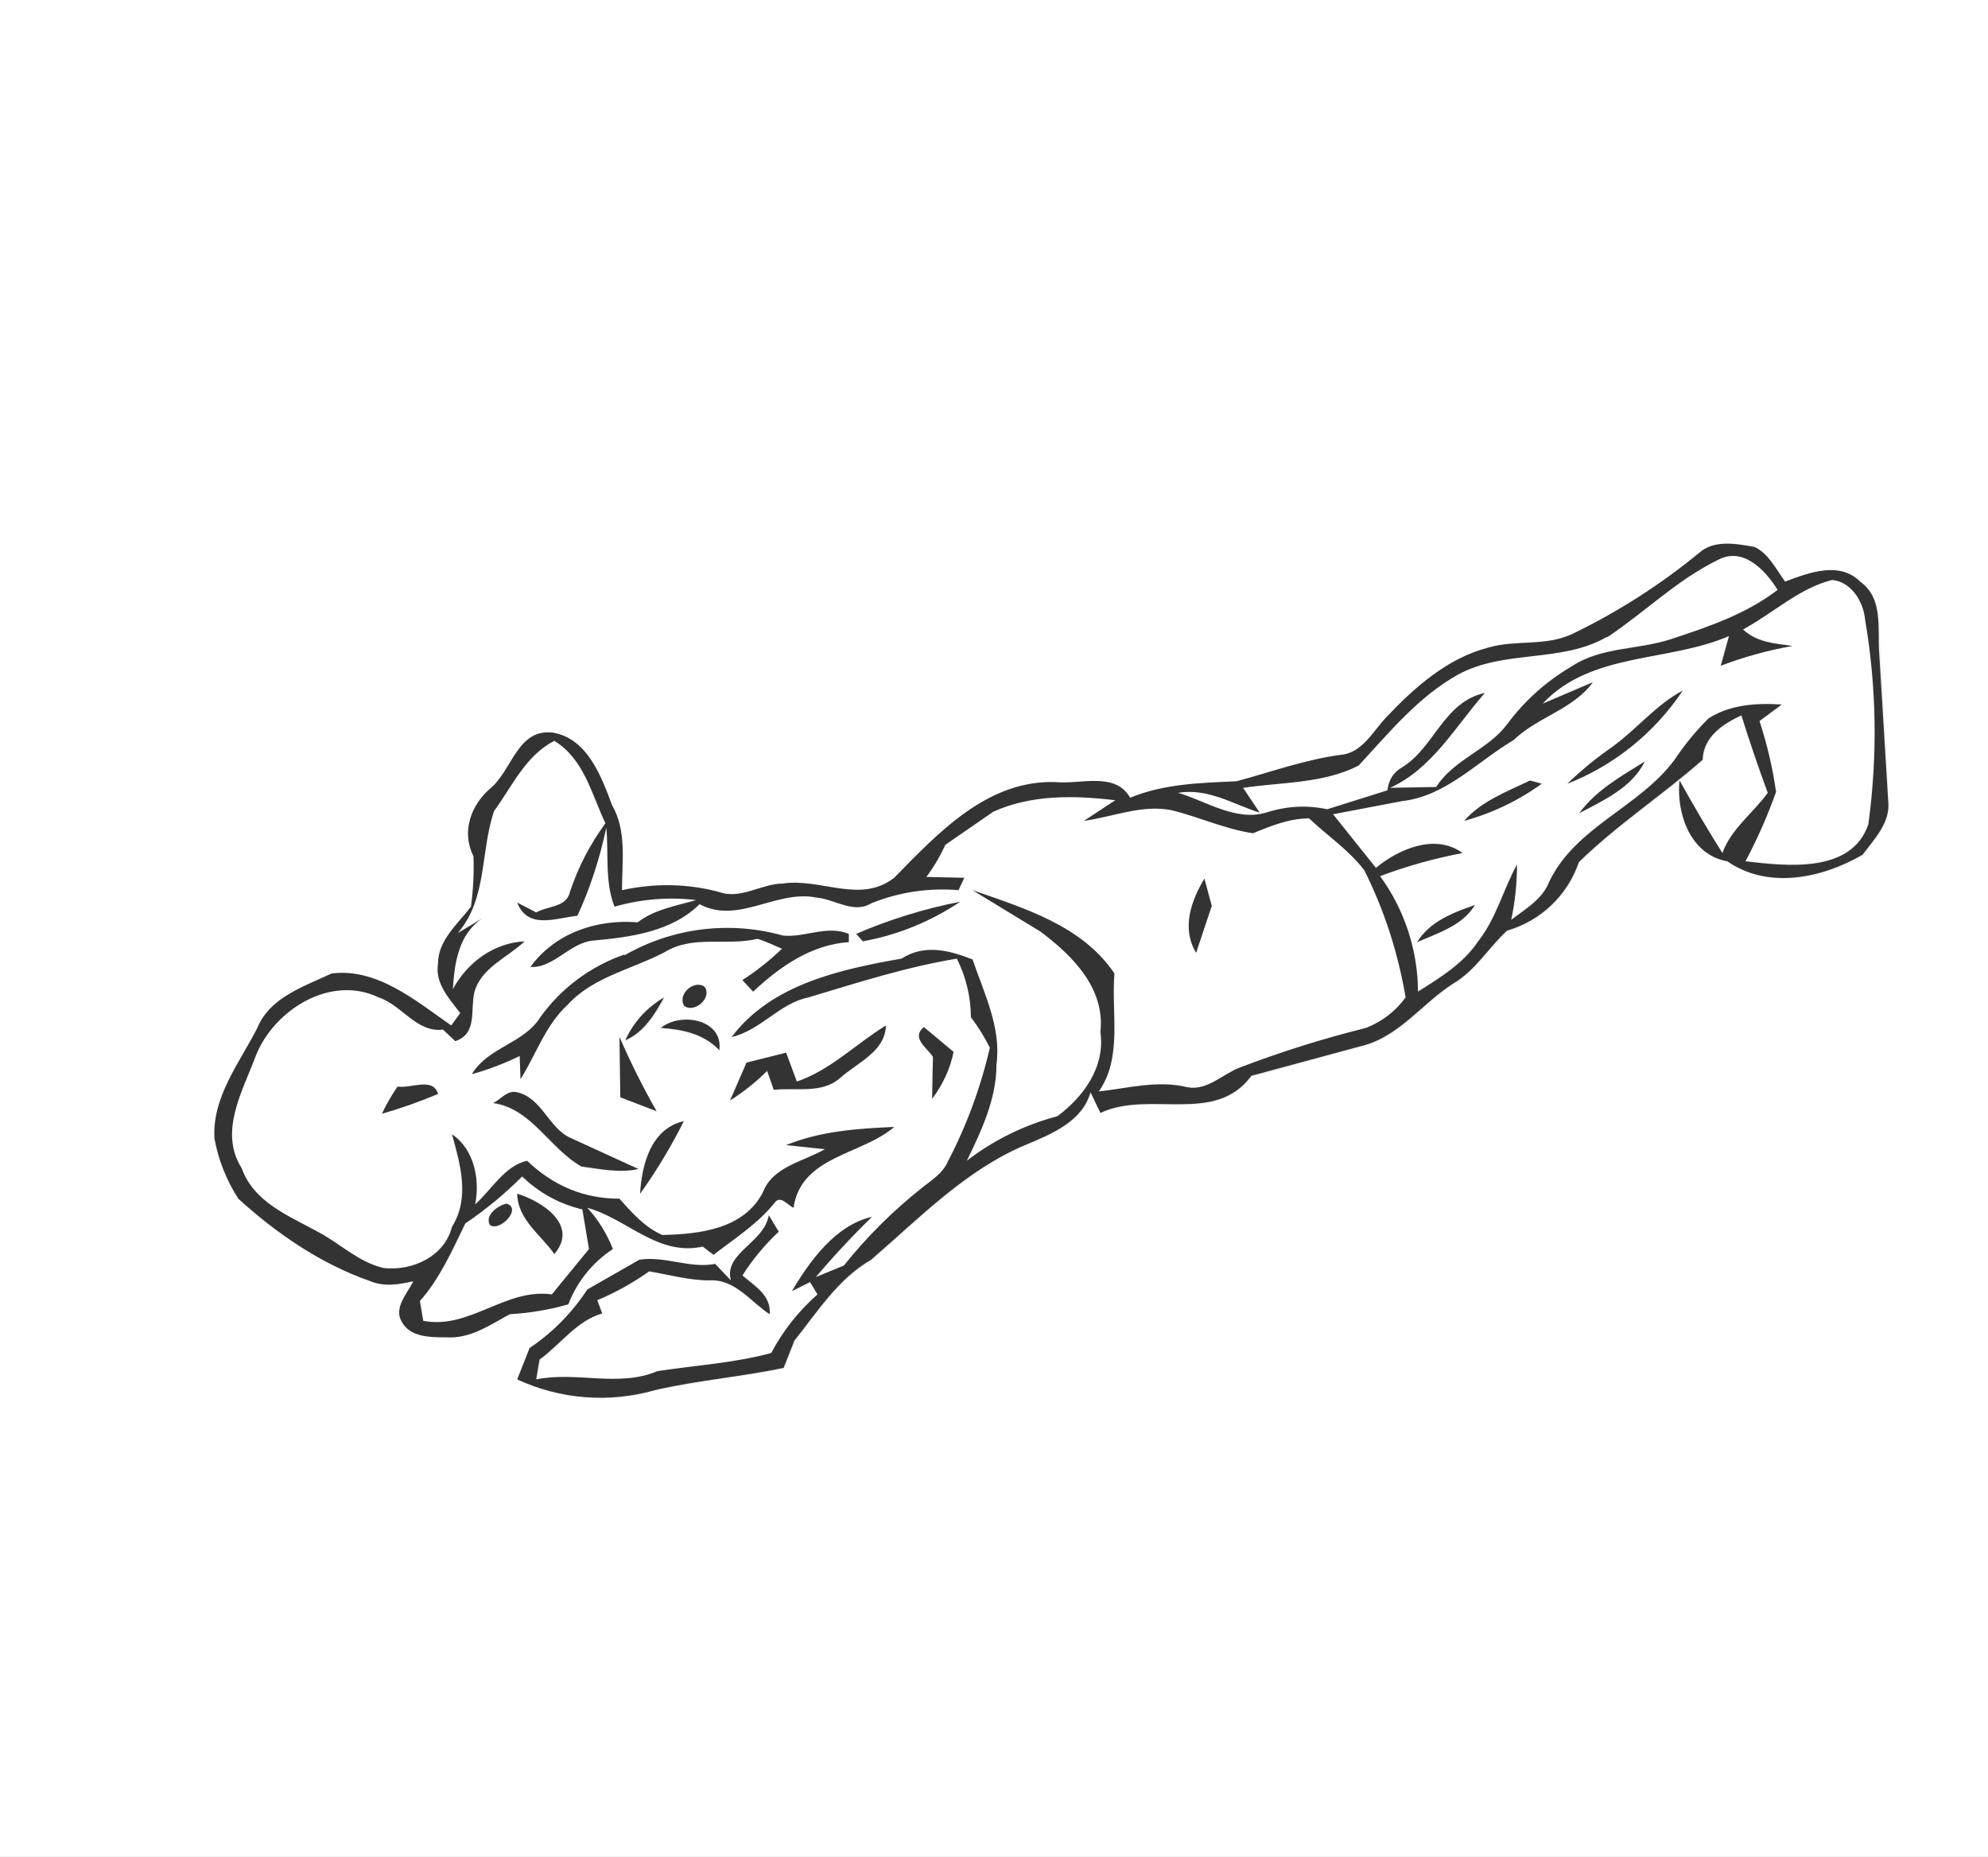
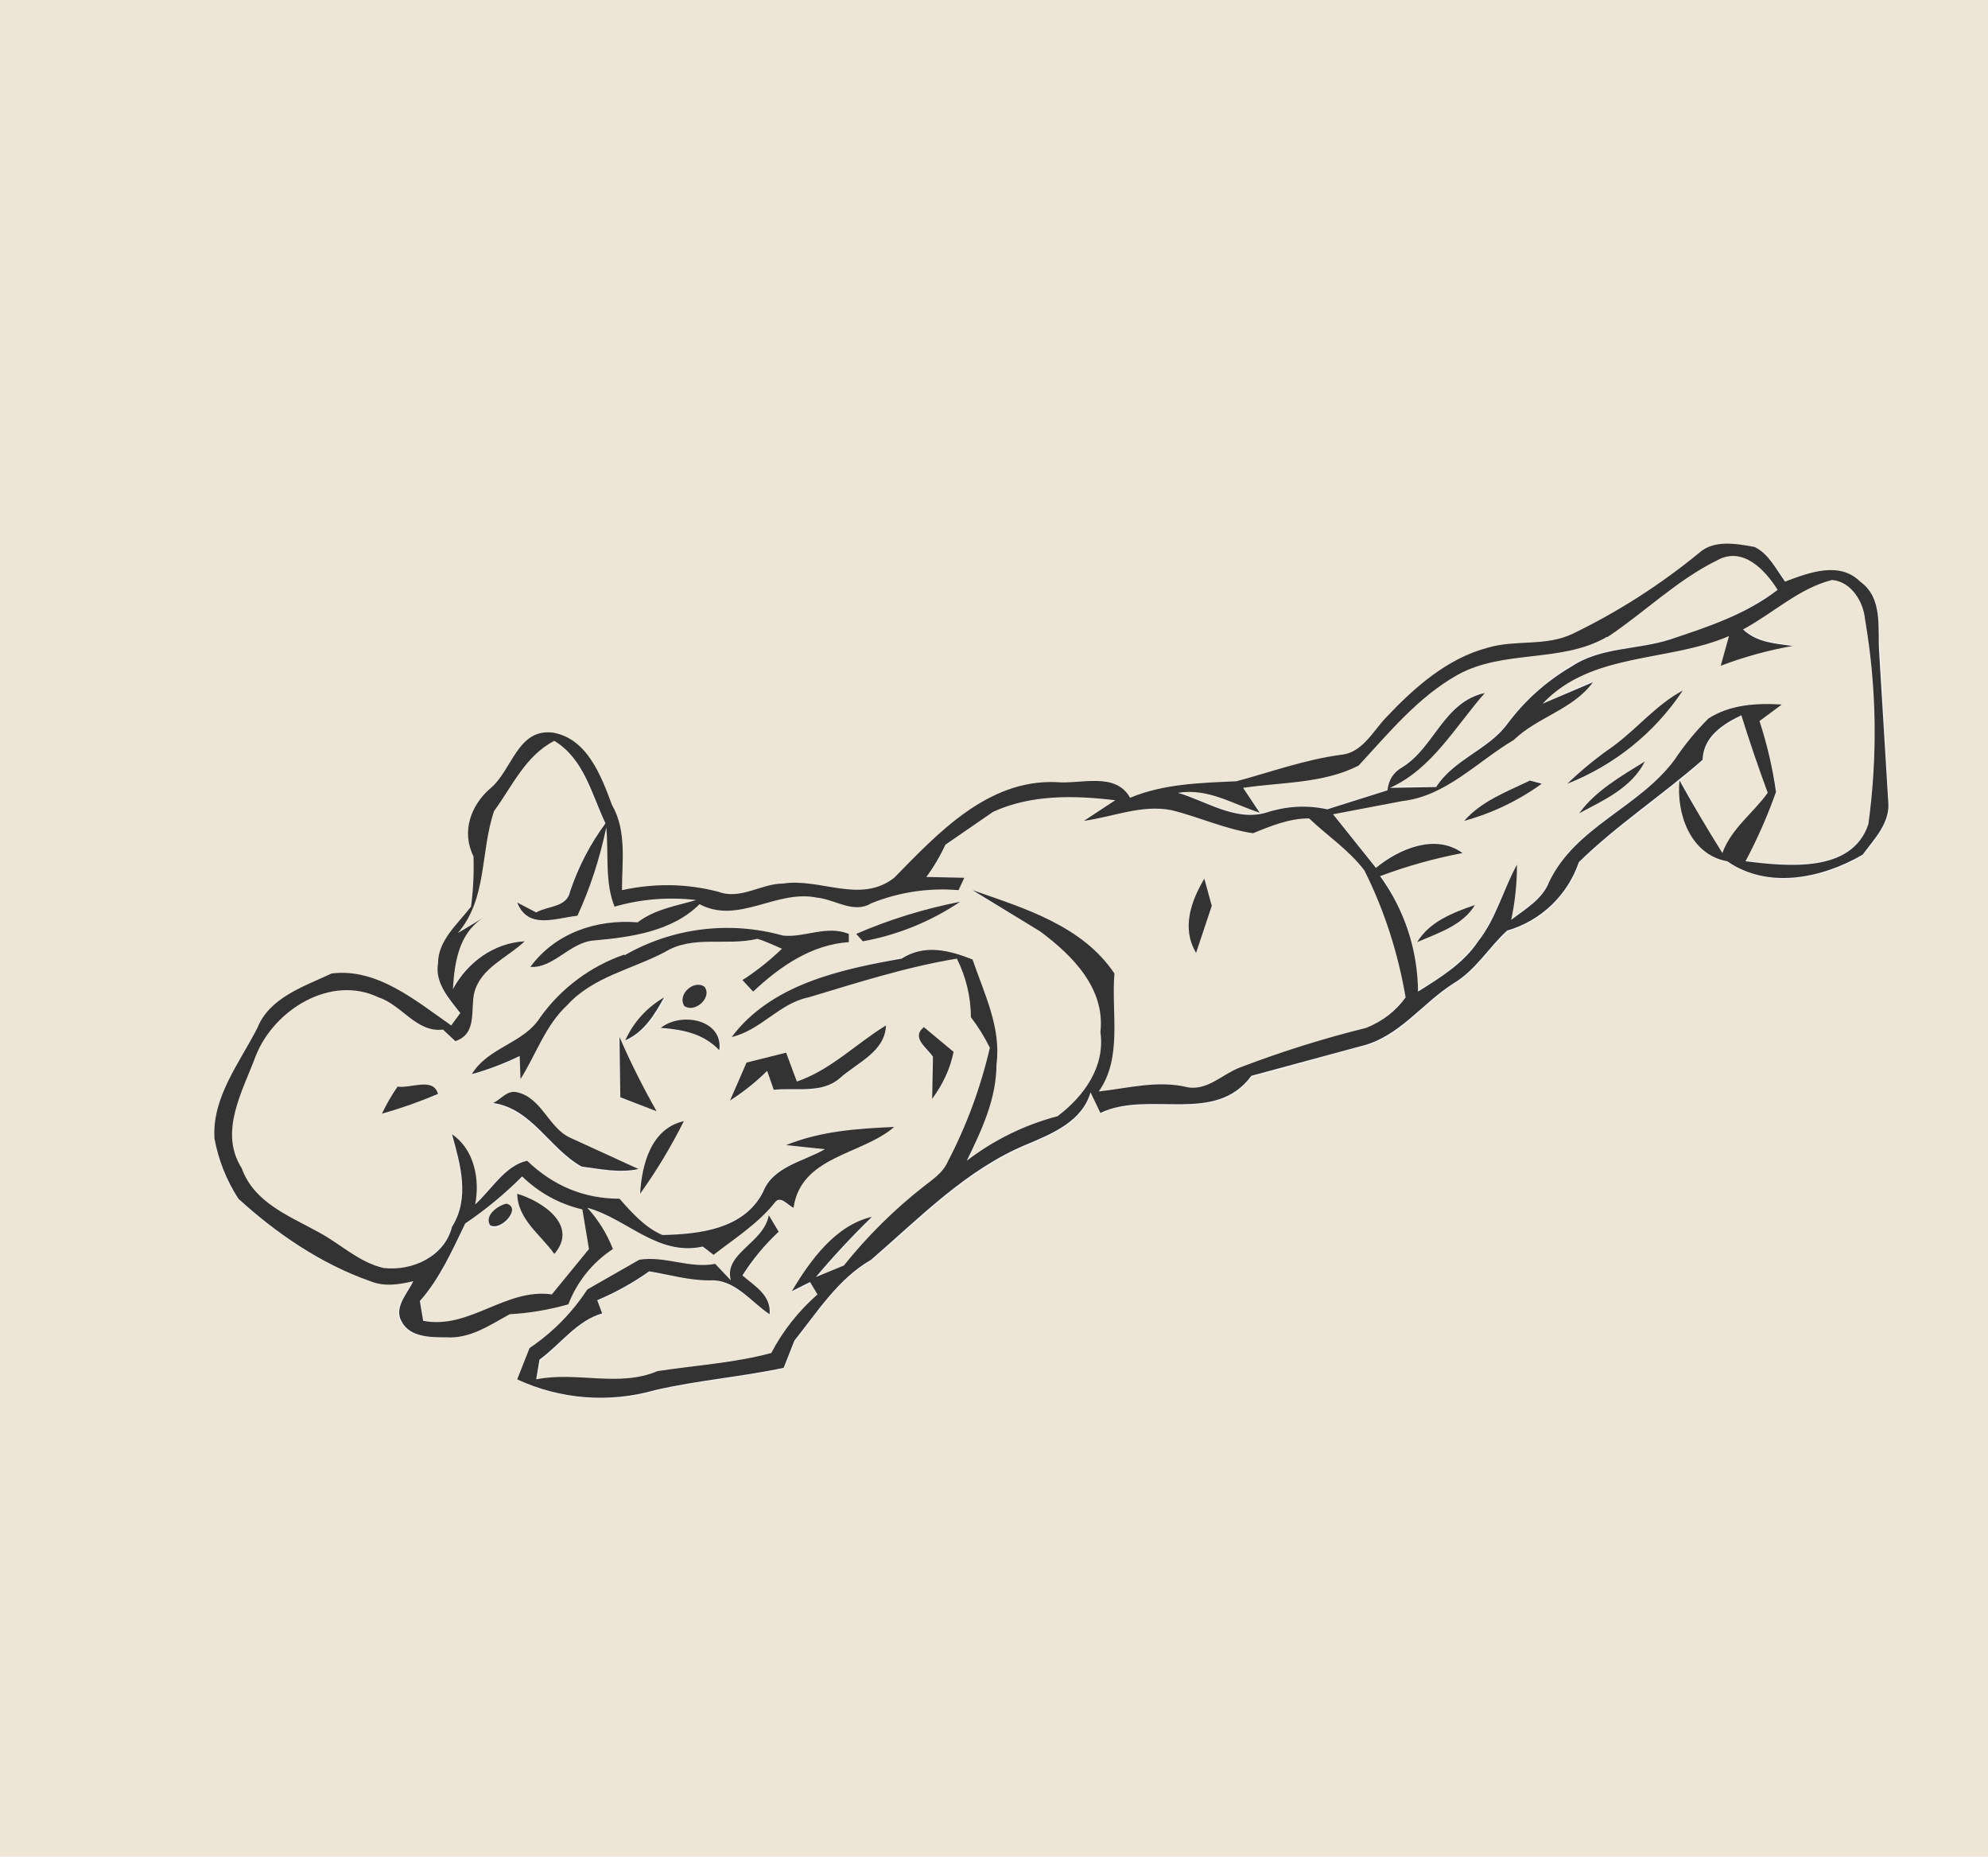
<svg xmlns="http://www.w3.org/2000/svg" width="241pt" height="300" viewBox="0 0 241 225">
-   <g fill="#FFF">
+   <g fill="#EDE6D6">
    <path d="M0 0h241v225H0zm206 67a77 77 0 0 1-15.3 10c-3.2 1.5-7 .7-10.3 1.6-5 1.3-9 4.9-12.4 8.5-1.6 1.7-2.9 4.3-5.5 4.5-4.4.6-8.5 2-12.6 3.2-4.4.2-8.8.3-12.8 2-1.9-3.2-6.1-1.6-9-1.9-8.4-.3-14.4 6.2-19.7 11.6-4 3.2-9 0-13.5.6-2.6 0-5 2-7.8 1.1q-5.8-1.6-11.7-.2c0-3.5.6-7.2-1.2-10.3-1.3-3.5-3-8.1-7.2-8.8-4.3-.5-4.9 4.6-7.5 6.8-2.4 2-3.6 5.3-2 8.2q0 3-.5 6.1c-1.6 2.2-3.8 4-3.9 7-.4 2.3 1.4 4.2 2.7 5.9l-1.1 1.5c-4.3-3-9-7-14.6-6.3-3.3 1.6-7.4 3-9 6.6-2.2 4.2-5.4 8.4-5.1 13.4a20 20 0 0 0 2.7 7.1c4.7 4.3 10 8 16 10 1.8.8 3.6.5 5.3.1-.7 1.5-2.5 3.2-1.4 5 1 1.9 3.5 1.8 5.4 1.8 2.9.3 5.3-1.5 7.7-2.9q3.6-.2 7.1-1.1 1.7-4.2 5.4-6.7a16 16 0 0 0-3.2-5c5 1.3 8.6 5.9 14.1 4.8l1.3.9c2.6-2 5.4-3.8 7.4-6.3.7-1 1.6.3 2.3.6 1-6.3 8.3-6.4 12.2-9.8-4.5.2-9 .5-13.1 2.2l4.7.5c-2.6 1.5-6.3 2-7.5 5.2-2.3 4.5-7.7 5-12.2 5.2q-3-1.7-5.2-4.4-6.4-.1-11.2-4.6c-2.7.6-4.3 3.4-6.3 5.3.6-3 0-6.7-2.8-8.5 1 3.6 2.2 7.7 0 11.2-1 3.6-4.8 5.4-8.3 5-3-.8-5.2-2.9-7.8-4.3-3.6-2-7.9-3.6-9.4-7.8-2.7-4.4.1-9.3 1.7-13.6 2.2-5.6 9-9.9 15-7.1 2.8.9 4.5 4.3 7.7 3.9l1.5 1.4c2.7-1 1.8-3.8 2.3-6 .8-3 4-4.2 6.1-6.1-3.8.2-6.9 2.5-8.7 5.8.2-3.2.7-6.7 3.6-8.6l-3 1.8c3.6-4.2 2.7-9.9 4.4-14.8 2.2-3 3.8-6.7 7.3-8.6 3.6 2.3 4.5 6.5 6.2 10.1q-2.8 3.9-4.3 8.3c-.4 2-2.7 1.7-4 2.5l-2.4-1.2c1.3 3.3 4.6 1.9 7.3 1.6q2.4-5.1 3.7-10.7c.2 3.2-.3 6.5 1 9.6a25 25 0 0 1 9.8-.8c-2.4.8-5 1.1-7 2.7-5-.4-10 1.3-13 5.4 2.8.2 4.7-3 7.6-3.2 4.5-.5 9.5-1.2 12.8-4.4 4.7 2.5 9.3-1.9 14.2-.8 2.2.1 4.5 2 6.6.7a23 23 0 0 1 10.6-1.6l.7-1.5-4.6-.1q1.5-1.8 2.3-3.8l5.8-4.1c4.6-2 9.9-2 14.8-1.4l-3.7 2.5c3.5-.5 7-2 10.5-1.3 3.4.8 6.5 2.3 9.9 2.8q3.3-1.7 6.8-1.9c2.3 2.1 4.9 4 6.7 6.4a51 51 0 0 1 5 15.3q-1.9 2.6-4.8 3.8-7.7 2-15.3 4.8c-2 .8-3.9 2.8-6.3 2.4-3.5-1-7.2.1-10.8.5 2.9-4.1 1.5-9.5 1.9-14.3-3.9-5.8-11-7.9-17.2-10q4 2.5 8.2 4.8c3.9 3 8 7 7.3 12.3.6 4.3-2 7.8-5.3 10.2q-6 1.6-10.8 5.4c1.7-3.7 3.5-7.5 3.5-11.7.6-4.4-1.5-8.6-2.9-12.7-2.8-1.1-5.8-1.9-8.6-.2-7.4 1.4-15.8 3.2-20.6 9.6 3.5-.9 5.8-4 9.3-4.8 6-1.8 11.9-3.7 18-4.7 1 2.3 2 4.6 1.8 7.1q1.2 1.8 2.2 3.7a62 62 0 0 1-5 14c-.6 1.3-1.8 2-3 3a59 59 0 0 0-9.6 9.5l-3.4 1.4q3.2-3.8 6.8-7.3c-4.4 1-7.5 5.2-9.7 9l2.2-1 .9 1.4q-3.5 3-5.5 7c-4.5 1.4-9.3 1.6-13.9 2.2-4.7 2.1-9.8.1-14.7 1.1l.5-2.4c2.5-1.9 4.4-4.8 7.5-5.6l-.6-1.6a33 33 0 0 0 6.3-3.5q3.6.8 7.3 1c3 0 5 2.7 7.3 4.2.2-2.3-1.8-3.4-3.3-4.7q1.8-3 4.4-5.4l-1.2-1.9c-.5 3.4-5.5 4.6-4.6 8l-1.9-2c-3 .5-6-1-9.2-.6-2.1 1-4 2.5-6.2 3.6a25 25 0 0 1-7.1 7.1l-1.5 3.8a24 24 0 0 0 16.7 1.3c5.2-1.2 10.4-1.6 15.6-2.7l1.3-3.3c2.8-3.6 5.3-7.5 9.3-9.8 6-5.1 11.6-11 19-14 3-1.3 6.6-2.8 7.6-6.3l1.2 2.5c5.9-2.8 14 1.5 18.3-4.5 4.4-1 8.8-2.5 13.3-3.6 4.6-1 7.4-5.2 11.2-7.6 2.7-1.6 4.3-4.4 6.6-6.4a13 13 0 0 0 8.6-8.3c4.6-4.5 10.1-8 15-12.4.1-2.8 2.4-4.3 4.7-5.4q1.4 4.7 3.2 9.4c-1.8 2.5-4.3 4.4-5.5 7.3-2-2.8-3.4-5.9-5.1-8.8-.4 4 1.2 9 5.7 9.8 5 3.4 11.5 2.1 16.4-.8 1.4-1.9 3.4-3.9 3.1-6.5l-1-18c-.3-3 .4-6.7-2.4-8.6-2.5-2.5-6.2-1.1-9 0-1.2-1.5-2-3.4-3.8-4.3-2.2-.3-4.9-.8-6.7.8m-.6 27.4q.3.3 0 0m-60.5 21 1.9-5.7-.8-3.3c-1.7 2.7-2.9 6-1 9m-41.3-2.3.8.9a32 32 0 0 0 11.8-4.8q-6.6 1.3-12.6 3.9m-28.1 2.6a21 21 0 0 0-10.2 7.6c-2 3.2-6.4 3.6-8.3 6.9q3-.8 5.8-2.2l.1 2.7c2-3 3-6.5 5.7-9 3-3.4 7.8-4.3 11.8-6.4 3.4-2.1 7.5-.7 11.3-1.6l3 1.2q-2.3 2.1-5 3.8l1.4 1.5c3.3-3.2 7-5.8 11.7-6.2l-.2-1c-2.6-1-5.2.6-7.9.3a25 25 0 0 0-19.2 2.4m7.2 6.1c1.3 1 3.4-1 2.5-2.3-1.2-1-3.4 1-2.5 2.3m-7 4.3c2.3-1 3.6-3.2 4.8-5.2a11 11 0 0 0-4.8 5.2m4.4-1.5c2.6.2 5.1.7 7 2.7.5-3.8-4.6-4.7-7-2.7m16.3 6.5-1.3-3.5-4.7 1.1q-1.2 2.2-2 4.6 2.3-1.4 4.4-3.5l.8 2.3c2.7-.3 5.8.5 8-1.4 2.1-1.9 5.5-3.2 5.6-6.4-3.6 2.2-6.7 5.4-10.8 6.8m16.5-3q-.3 2.6-.1 5 2-2.4 2.6-5.7l-3.6-3c-1.6 1.4.4 2.6 1 3.7m-38-2.4.2 7.3 4.4 1.6c-1.8-2.8-3-5.9-4.5-8.9m-27 6q-1 1.5-1.8 3.3l6.9-2.4c-.7-2-3.4-.6-5-1m11.5 2.1c4.7.7 6.8 5.5 10.7 7.7 2.3.3 4.6.8 7 .3L69 138c-2.6-1.2-3.4-4.8-6.4-5.5-1.2-.3-2 .8-2.9 1.3m17.8 11q3-4.2 5.3-8.8c-4 .9-5 5.3-5.3 8.8" />
    <path d="M194.9 77c4.4-2.9 8.4-6.8 13.2-9.2 3.2-1.7 5.9 1.2 7.4 3.7a43 43 0 0 1-13 5.9c-4 1.3-8.4.9-12 3.2q-4.5 2.8-7.8 7c-2.3 3.2-6.4 4.3-8.6 7.7h-5.6c5.1-2.2 8-7.3 11.5-11.4-5 1.1-6.1 6.6-10 9q-1.6 1-1.8 2.8l-7.3 2.3q-3.8-.7-7.4.4c-3.7 1.1-7.3-1.4-10.7-2.4 3.7-.6 6.7 1.4 10 2.4l-2.2-3c4.7-.8 9.8-.5 14.1-2.7 3.7-4 7.2-8.3 12-11 5.6-3 12.6-1.4 18.1-4.6" />
    <path d="M211.3 76.2c3.6-2 6.7-5 10.8-6 2.3.2 3.8 2.6 4 4.8q2 12.3.4 24.8c-2 6-9.9 5.1-14.9 4.5a62 62 0 0 0 3.8-8.4q-.7-4.4-2.1-8.5l2.7-2c-3-.3-6.3-.1-8.9 1.7q-2.3 2.2-4.1 5c-4.3 5.6-12 8-15.2 14.7-.9 2.1-2.9 3.3-4.6 4.6q.7-3.3.7-6.7c-1.7 3-2.6 6.5-4.7 9.3a23 23 0 0 1-7.3 6 24 24 0 0 0-4.6-14 61 61 0 0 1 10-2.7c-3.3-2.4-7.7-.5-10.5 1.8l-5.2-6.5L170 97c5.3-.6 9-4.8 13.5-7.5 3-2.7 7.2-3.6 9.6-7l-6 2.7c5.8-6.4 15.1-5 22.6-8.2l-1 3.6q4-1.7 8.6-2.4c-2.1-.3-4.3-.5-6-2m-15.8 14.3q-3 2-5.5 4.5c5.8-2 10.5-6.4 14-11.3-3.2 1.7-5.5 4.6-8.5 6.8m-4 8c3-1.5 6.3-3 7.9-6.2-2.9 1.8-6 3.5-8 6.3m-5.9-4c-2.8 1.3-5.8 2.4-8 4.8q5.2-1.3 9.5-4.5l-1.5-.4m-13.8 19.7c2.6-1.1 5.6-2 7.1-4.5-2.6 1-5.5 2-7 4.5M56.5 148.3q3.6-2.5 7-5.7 3 3 7.2 4l.8 4.8-4.6 5.5c-5.6-.7-9.9 4.3-15.5 3.2l-.4-2.4c2.4-2.7 3.9-6.1 5.5-9.4m6.2-3.6c0 3.2 3 5 4.5 7.4 3-3.5-1.4-6.4-4.5-7.4m-1.3 1.4c-1 .2-2.7 1.4-2 2.6 1.3.8 3.9-2 2-2.6" />
  </g>
  <g fill="#333">
    <path d="M206 67c1.8-1.6 4.5-1.1 6.7-.7 1.7.8 2.6 2.7 3.7 4.2 2.9-1.1 6.6-2.5 9.1 0 2.8 2 2.1 5.6 2.3 8.5l1.1 18.1c.3 2.6-1.7 4.6-3.1 6.5-5 2.9-11.5 4.2-16.4.8-4.5-.8-6.2-5.8-5.8-9.8q2.5 4.5 5.2 8.8c1.1-3 3.7-4.8 5.5-7.3q-1.7-4.6-3.2-9.4c-2.3 1.1-4.6 2.6-4.7 5.4-4.9 4.3-10.4 7.9-15 12.4a13 13 0 0 1-8.7 8.3c-2.2 2-3.8 4.8-6.5 6.4-3.8 2.4-6.6 6.5-11.2 7.6l-13.3 3.6c-4.4 6-12.4 1.7-18.3 4.5l-1.2-2.5c-1 3.5-4.6 5-7.7 6.3-7.3 3-13 8.9-18.9 14-4 2.3-6.5 6.3-9.3 9.8l-1.3 3.3c-5.2 1.1-10.4 1.5-15.6 2.7a24 24 0 0 1-16.7-1.3l1.5-3.8a25 25 0 0 0 7-7.1l6.3-3.6c3.1-.5 6.1 1.1 9.2.5l1.9 2c-.9-3.3 4-4.5 4.6-7.9l1.2 2a27 27 0 0 0-4.4 5.3c1.5 1.3 3.5 2.4 3.3 4.7-2.3-1.5-4.2-4.3-7.3-4.1-2.5 0-4.9-.7-7.3-1.1a33 33 0 0 1-6.3 3.5l.6 1.6c-3.1.9-5 3.7-7.6 5.6l-.4 2.4c4.9-1 10 1 14.7-1 4.6-.7 9.4-1 13.8-2.2q2.1-4 5.6-7.1l-.9-1.5-2.2 1.1c2.2-3.7 5.3-8 9.7-9q-3.6 3.5-6.8 7.3l3.4-1.4a59 59 0 0 1 9.7-9.6c1-.8 2.3-1.6 2.9-3q3.4-6.5 5.1-13.8-1-2-2.3-3.7a16 16 0 0 0-1.7-7.1c-6.1 1-12 2.9-18 4.7-3.5.7-5.8 4-9.3 4.8 4.8-6.4 13.2-8.2 20.6-9.5 2.8-1.8 5.8-1 8.6.1 1.4 4.1 3.5 8.3 2.9 12.7 0 4.2-1.8 8-3.6 11.7a31 31 0 0 1 11-5.4c3.2-2.4 5.8-6 5.2-10.2.6-5.3-3.4-9.3-7.3-12.2l-8.2-5c6.3 2.2 13.3 4.3 17.2 10.1-.4 4.8 1 10.2-1.9 14.3 3.6-.4 7.2-1.4 10.8-.5 2.4.4 4.2-1.6 6.3-2.4q7.6-2.9 15.3-4.8 3-1.2 4.8-3.7-1.4-8.2-5-15.4c-1.9-2.5-4.5-4.2-6.7-6.3-2.4 0-4.6.9-6.8 1.8-3.4-.5-6.6-2-9.9-2.8-3.6-.7-7 .8-10.6 1.3l3.8-2.5c-5-.6-10.2-.7-14.8 1.4l-5.8 4a22 22 0 0 1-2.3 3.9l4.6.1-.7 1.5a23 23 0 0 0-10.6 1.6c-2.1 1.3-4.4-.5-6.6-.7-4.9-1-9.5 3.3-14.2.8-3.3 3.3-8.3 4-12.8 4.4-2.9.2-4.9 3.4-7.7 3.2 3-4.1 8-5.8 13-5.4 2.1-1.6 4.7-2 7.1-2.7a25 25 0 0 0-9.9.8c-1.2-3-.7-6.4-1-9.6Q72.3 106 70 111c-2.7.3-6 1.7-7.3-1.6l2.3 1.2c1.4-.8 3.7-.6 4.1-2.5q1.5-4.5 4.3-8.3c-1.7-3.6-2.6-7.8-6.2-10-3.5 1.8-5.1 5.5-7.3 8.5-1.7 5-.8 10.6-4.4 14.8l3-1.8c-2.9 1.9-3.4 5.4-3.6 8.6 1.8-3.3 5-5.6 8.7-5.8-2.1 2-5.3 3.2-6.1 6.2-.5 2.1.4 5-2.3 5.9l-1.5-1.4c-3.2.4-5-3-7.8-3.9-5.8-2.8-12.7 1.5-14.9 7.1-1.6 4.3-4.5 9.2-1.7 13.6 1.5 4.2 5.8 5.8 9.4 7.8 2.6 1.4 4.8 3.6 7.8 4.3 3.5.4 7.4-1.4 8.3-5 2.2-3.5 1-7.6 0-11.2 2.7 1.8 3.4 5.5 2.8 8.5 2-1.8 3.6-4.7 6.3-5.3q4.8 4.6 11.2 4.6c1.5 1.7 3.1 3.5 5.2 4.4 4.5-.1 9.9-.7 12.2-5.2 1.2-3.1 4.9-3.7 7.5-5.2l-4.7-.5c4.2-1.7 8.6-2 13.1-2.2-3.9 3.4-11.3 3.5-12.2 9.8-.7-.3-1.6-1.6-2.3-.6-2 2.5-4.8 4.3-7.4 6.3l-1.3-1c-5.5 1.2-9.2-3.4-14-4.7a16 16 0 0 1 3.1 5 14 14 0 0 0-5.4 6.7q-3.5 1-7.1 1.2c-2.4 1.3-4.8 3-7.7 2.8-1.9 0-4.4 0-5.4-1.9-1-1.7.7-3.4 1.4-4.9-1.7.4-3.5.7-5.2 0-6-2.1-11.4-5.8-16-10A20 20 0 0 1 26 138c-.3-5 3-9.1 5.2-13.4 1.5-3.7 5.6-5 9-6.6 5.5-.7 10.2 3.3 14.5 6.3l1.1-1.5c-1.3-1.7-3.1-3.6-2.7-6 0-2.8 2.3-4.7 4-6.9q.4-3 .3-6.1c-1.5-3-.3-6.2 2-8.2 2.7-2.2 3.3-7.3 7.6-6.8 4.2.7 5.9 5.3 7.2 8.8 1.8 3.1 1.2 6.9 1.2 10.3q6-1.3 11.7.2c2.7 1 5.2-1 7.8-1 4.6-.7 9.4 2.5 13.5-.7 5.3-5.4 11.3-11.9 19.6-11.6 3 .3 7.2-1.3 9 1.9 4.1-1.7 8.5-1.8 12.9-2 4.1-1.1 8.2-2.6 12.6-3.2 2.6-.2 3.9-2.8 5.5-4.5 3.4-3.6 7.4-7.2 12.4-8.5 3.4-1 7-.1 10.3-1.7A77 77 0 0 0 206 67m-11.2 10.2c-5.5 3.2-12.5 1.5-18.1 4.6-4.8 2.7-8.3 7-12 11-4.3 2.2-9.4 2-14 2.7l2 3c-3.2-1-6.2-3-9.9-2.4 3.4 1 7 3.5 10.7 2.4q3.7-1.2 7.4-.4l7.3-2.3q.2-1.9 1.8-2.8c3.9-2.4 5-7.9 10-9-3.6 4.1-6.4 9.2-11.5 11.5l5.6-.1c2.2-3.4 6.3-4.5 8.6-7.6q3.2-4.3 7.8-7c3.6-2.4 8-2 12-3.3 4.5-1.5 9.1-3 13-6-1.5-2.4-4.2-5.3-7.3-3.6-4.9 2.4-8.8 6.3-13.3 9.3m16.4-.9c1.7 1.6 3.9 1.7 6 2q-4.5.8-8.7 2.4l1-3.6c-7.4 3.2-16.7 1.9-22.6 8.2l6.1-2.6c-2.4 3.3-6.7 4.2-9.6 7-4.4 2.6-8.2 6.8-13.5 7.4l-8.4 1.6 5.2 6.5c2.8-2.3 7.2-4.2 10.5-1.8a61 61 0 0 0-10 2.8 24 24 0 0 1 4.6 14c2.7-1.7 5.5-3.4 7.3-6.1 2.2-2.8 3-6.2 4.7-9.3q0 3.4-.7 6.7c1.7-1.3 3.8-2.5 4.6-4.6 3.2-6.7 10.9-9 15.2-14.8q1.8-2.7 4.1-5c2.6-1.7 5.9-1.9 8.9-1.7l-2.7 2q1.4 4.3 2 8.6a62 62 0 0 1-3.7 8.4c5 .6 12.9 1.5 14.9-4.5q1.7-12.5-.4-24.8c-.2-2.2-1.7-4.6-4-4.8-4 1-7.1 4-10.8 6m-154.9 72c-1.6 3.3-3.1 6.7-5.5 9.4l.4 2.4c5.6 1.1 10-4 15.6-3.2l4.5-5.5-.8-4.8q-4.2-1-7.3-4-3.2 3.2-6.9 5.7" />
    <path d="M195.5 90.5c3-2.2 5.3-5.1 8.5-6.8A30 30 0 0 1 190 95q2.6-2.5 5.5-4.5m-4 8c2-2.7 5-4.4 7.9-6.2-1.6 3.2-5 4.7-8 6.3m-6-4 1.5.4q-4.3 3.1-9.4 4.5c2.1-2.4 5.1-3.5 8-4.9m19.9-.1q.3.3 0 0m-60.4 21c-1.8-3-.6-6.3 1-9l.9 3.3zm-41.2-2.3q6-2.6 12.6-3.9a31 31 0 0 1-11.8 4.8zm68 1c1.5-2.5 4.4-3.6 7-4.5-1.5 2.5-4.5 3.4-7 4.5m-96.1 1.6a25 25 0 0 1 19.2-2.4c2.6.3 5.3-1.3 8-.2v1c-4.5.3-8.3 2.9-11.6 6l-1.3-1.4q2.5-1.6 4.8-3.8c-.7-.3-2.2-1-3-1.2-3.7.9-7.8-.5-11.2 1.6-4 2.1-8.7 3-11.8 6.4-2.7 2.5-3.8 6-5.7 9L63 128q-2.9 1.4-5.8 2.2c2-3.3 6.3-3.7 8.3-6.9a21 21 0 0 1 10.2-7.6" />
    <path d="M83 122c-1-1.4 1.1-3.3 2.4-2.4 1 1.3-1.2 3.3-2.5 2.3m-7.1 4.2q1.5-3.3 4.7-5.2c-1.1 2-2.4 4.2-4.7 5.2m4.3-1.5c2.5-2 7.6-1 7.1 2.7-1.9-2-4.4-2.5-7-2.7m16.4 6.5c4.1-1.4 7.2-4.6 10.8-6.8-.1 3.2-3.5 4.5-5.6 6.4-2.2 1.9-5.3 1.1-8 1.4l-.8-2.3q-2 2-4.5 3.6l2-4.6 4.8-1.2zm16.5-3c-.7-1.1-2.7-2.3-1.1-3.6l3.6 3q-.6 3-2.6 5.7zm-38-2.4q2 4.6 4.5 9l-4.4-1.7zm-27 6c1.7.3 4.4-1.2 5 .9q-3.3 1.4-6.8 2.4.8-1.7 1.9-3.3m11.6 2c1-.5 1.7-1.6 2.9-1.3 3 .7 3.8 4.3 6.4 5.5l8.3 3.8c-2.3.5-4.6 0-6.9-.3-3.9-2.2-6-7-10.7-7.7m17.8 11c.2-3.5 1.3-7.9 5.3-8.8q-2.3 4.6-5.3 8.8m-14.9 0c3 .9 7.5 3.8 4.5 7.3-1.6-2.3-4.5-4.2-4.5-7.4m-1.3 1.3c1.9.5-.7 3.4-2 2.6-.7-1.2 1-2.4 2-2.6" />
  </g>
</svg>
